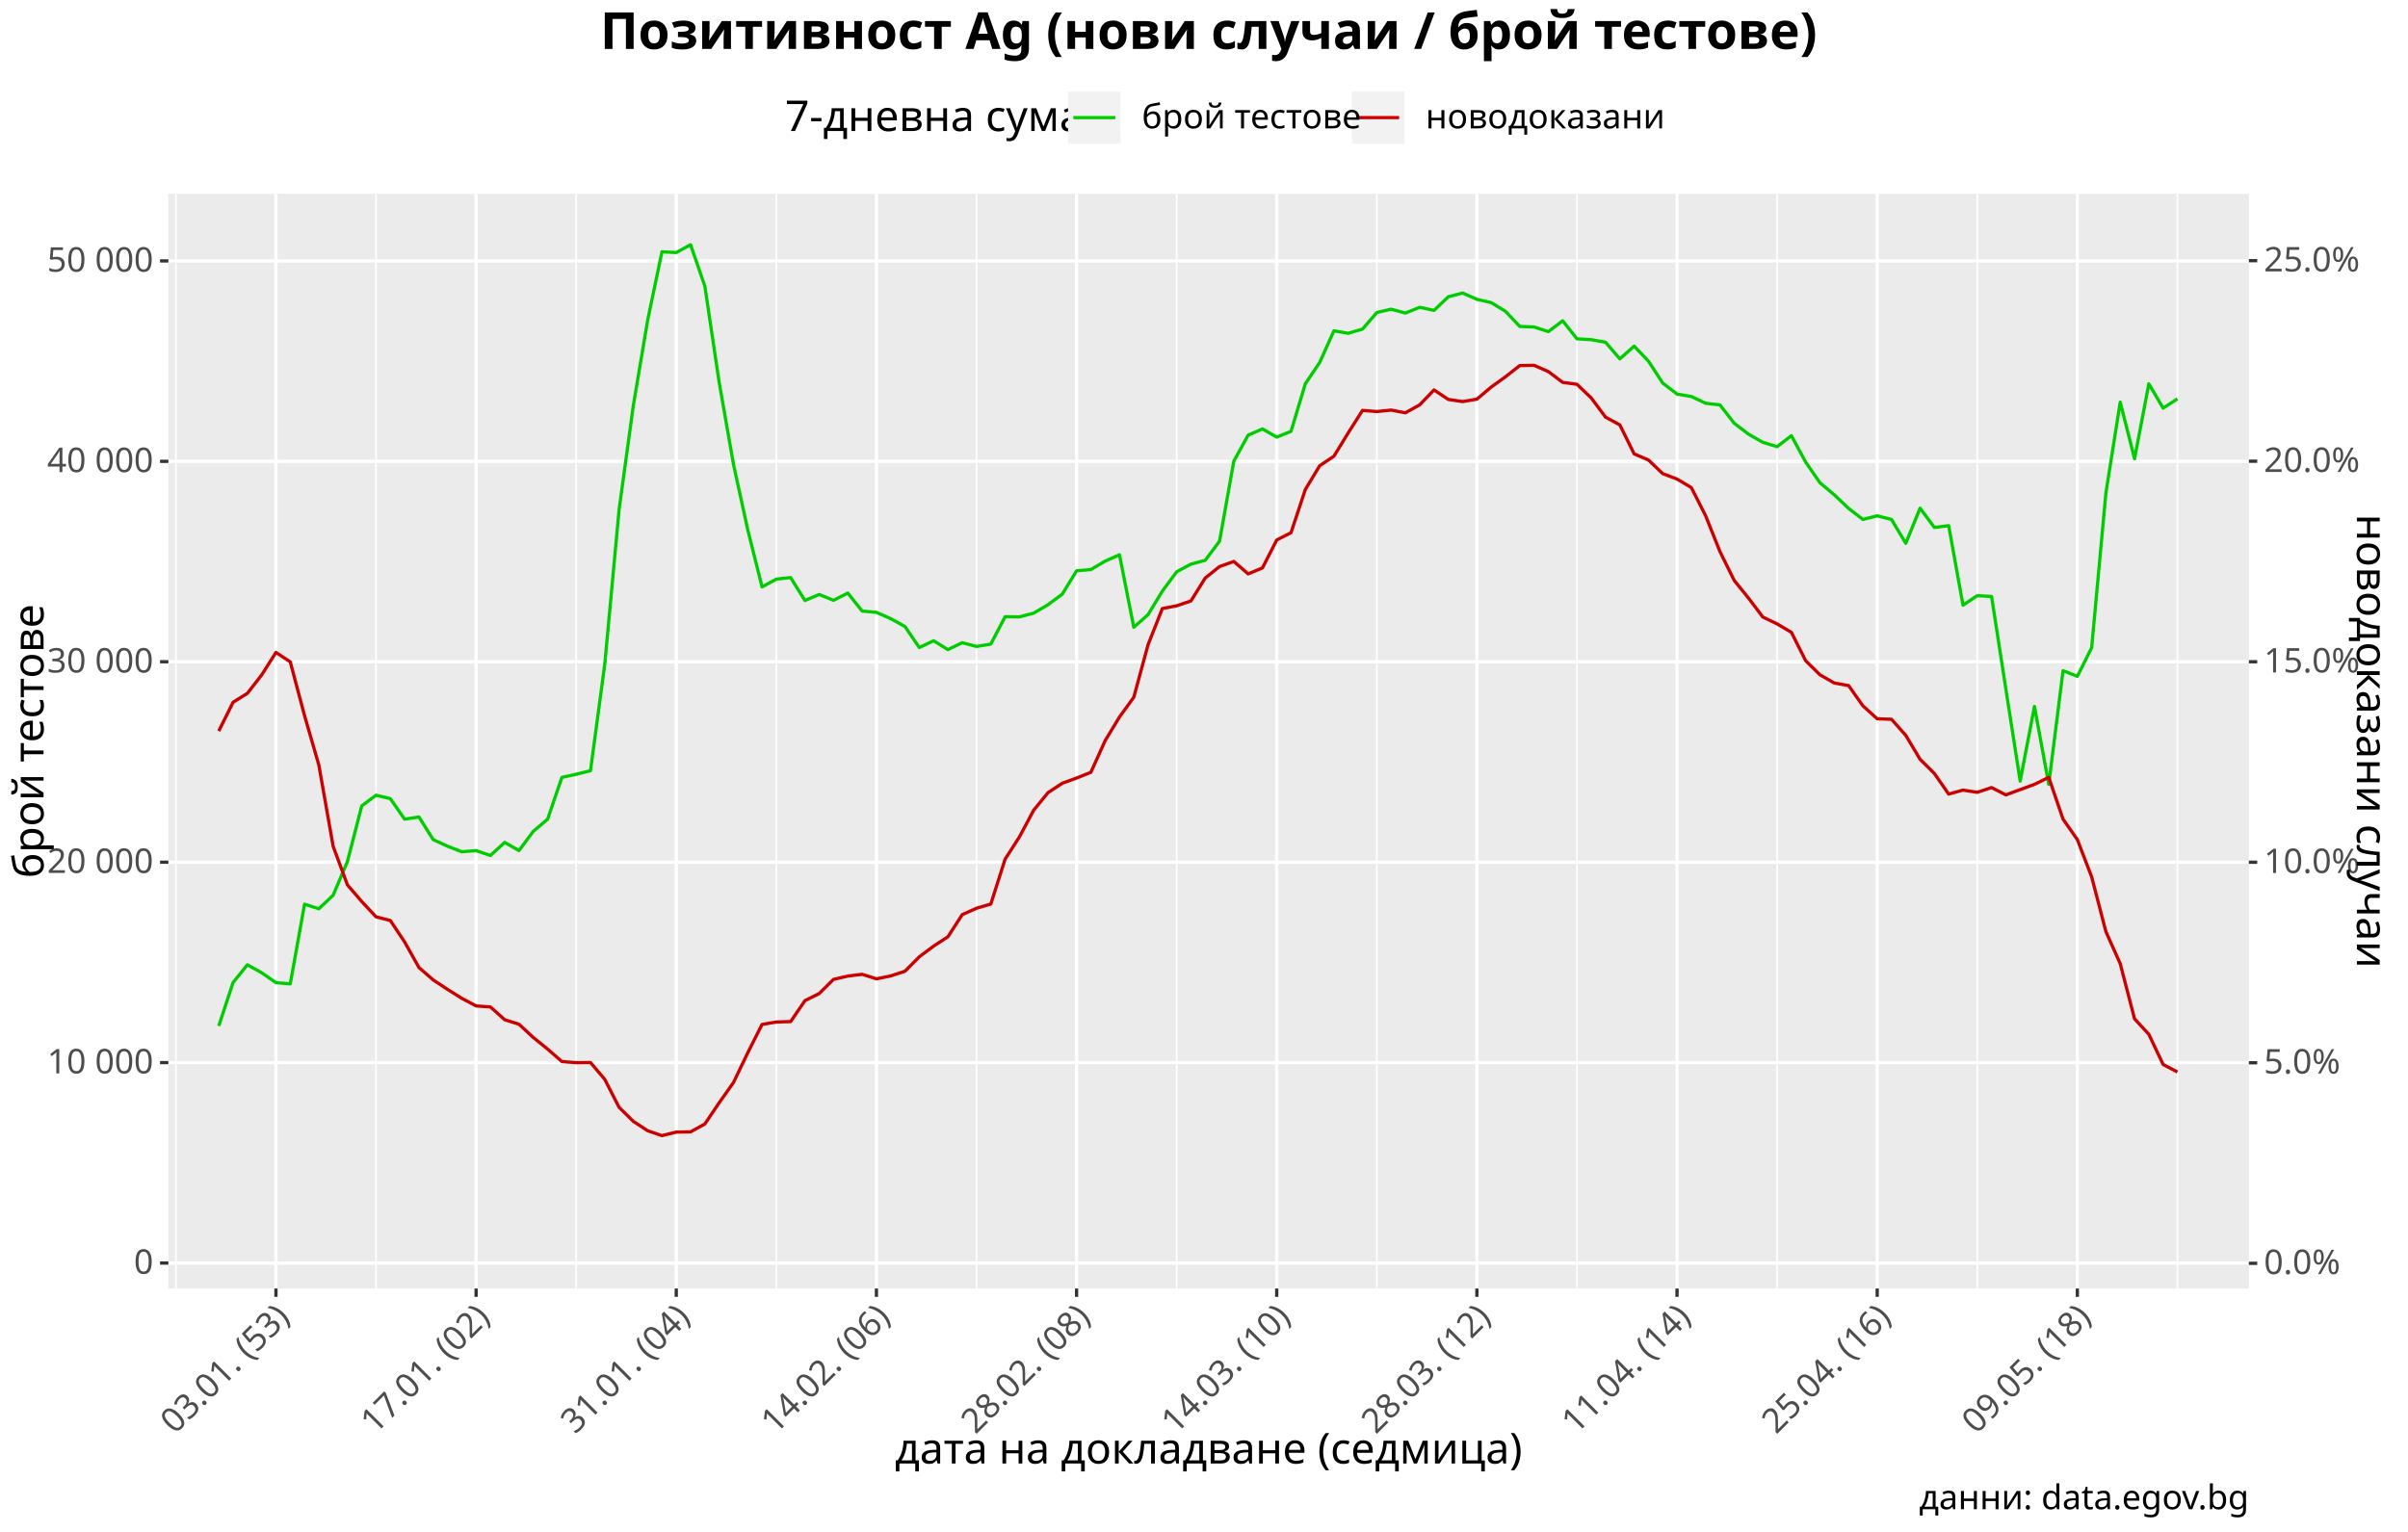
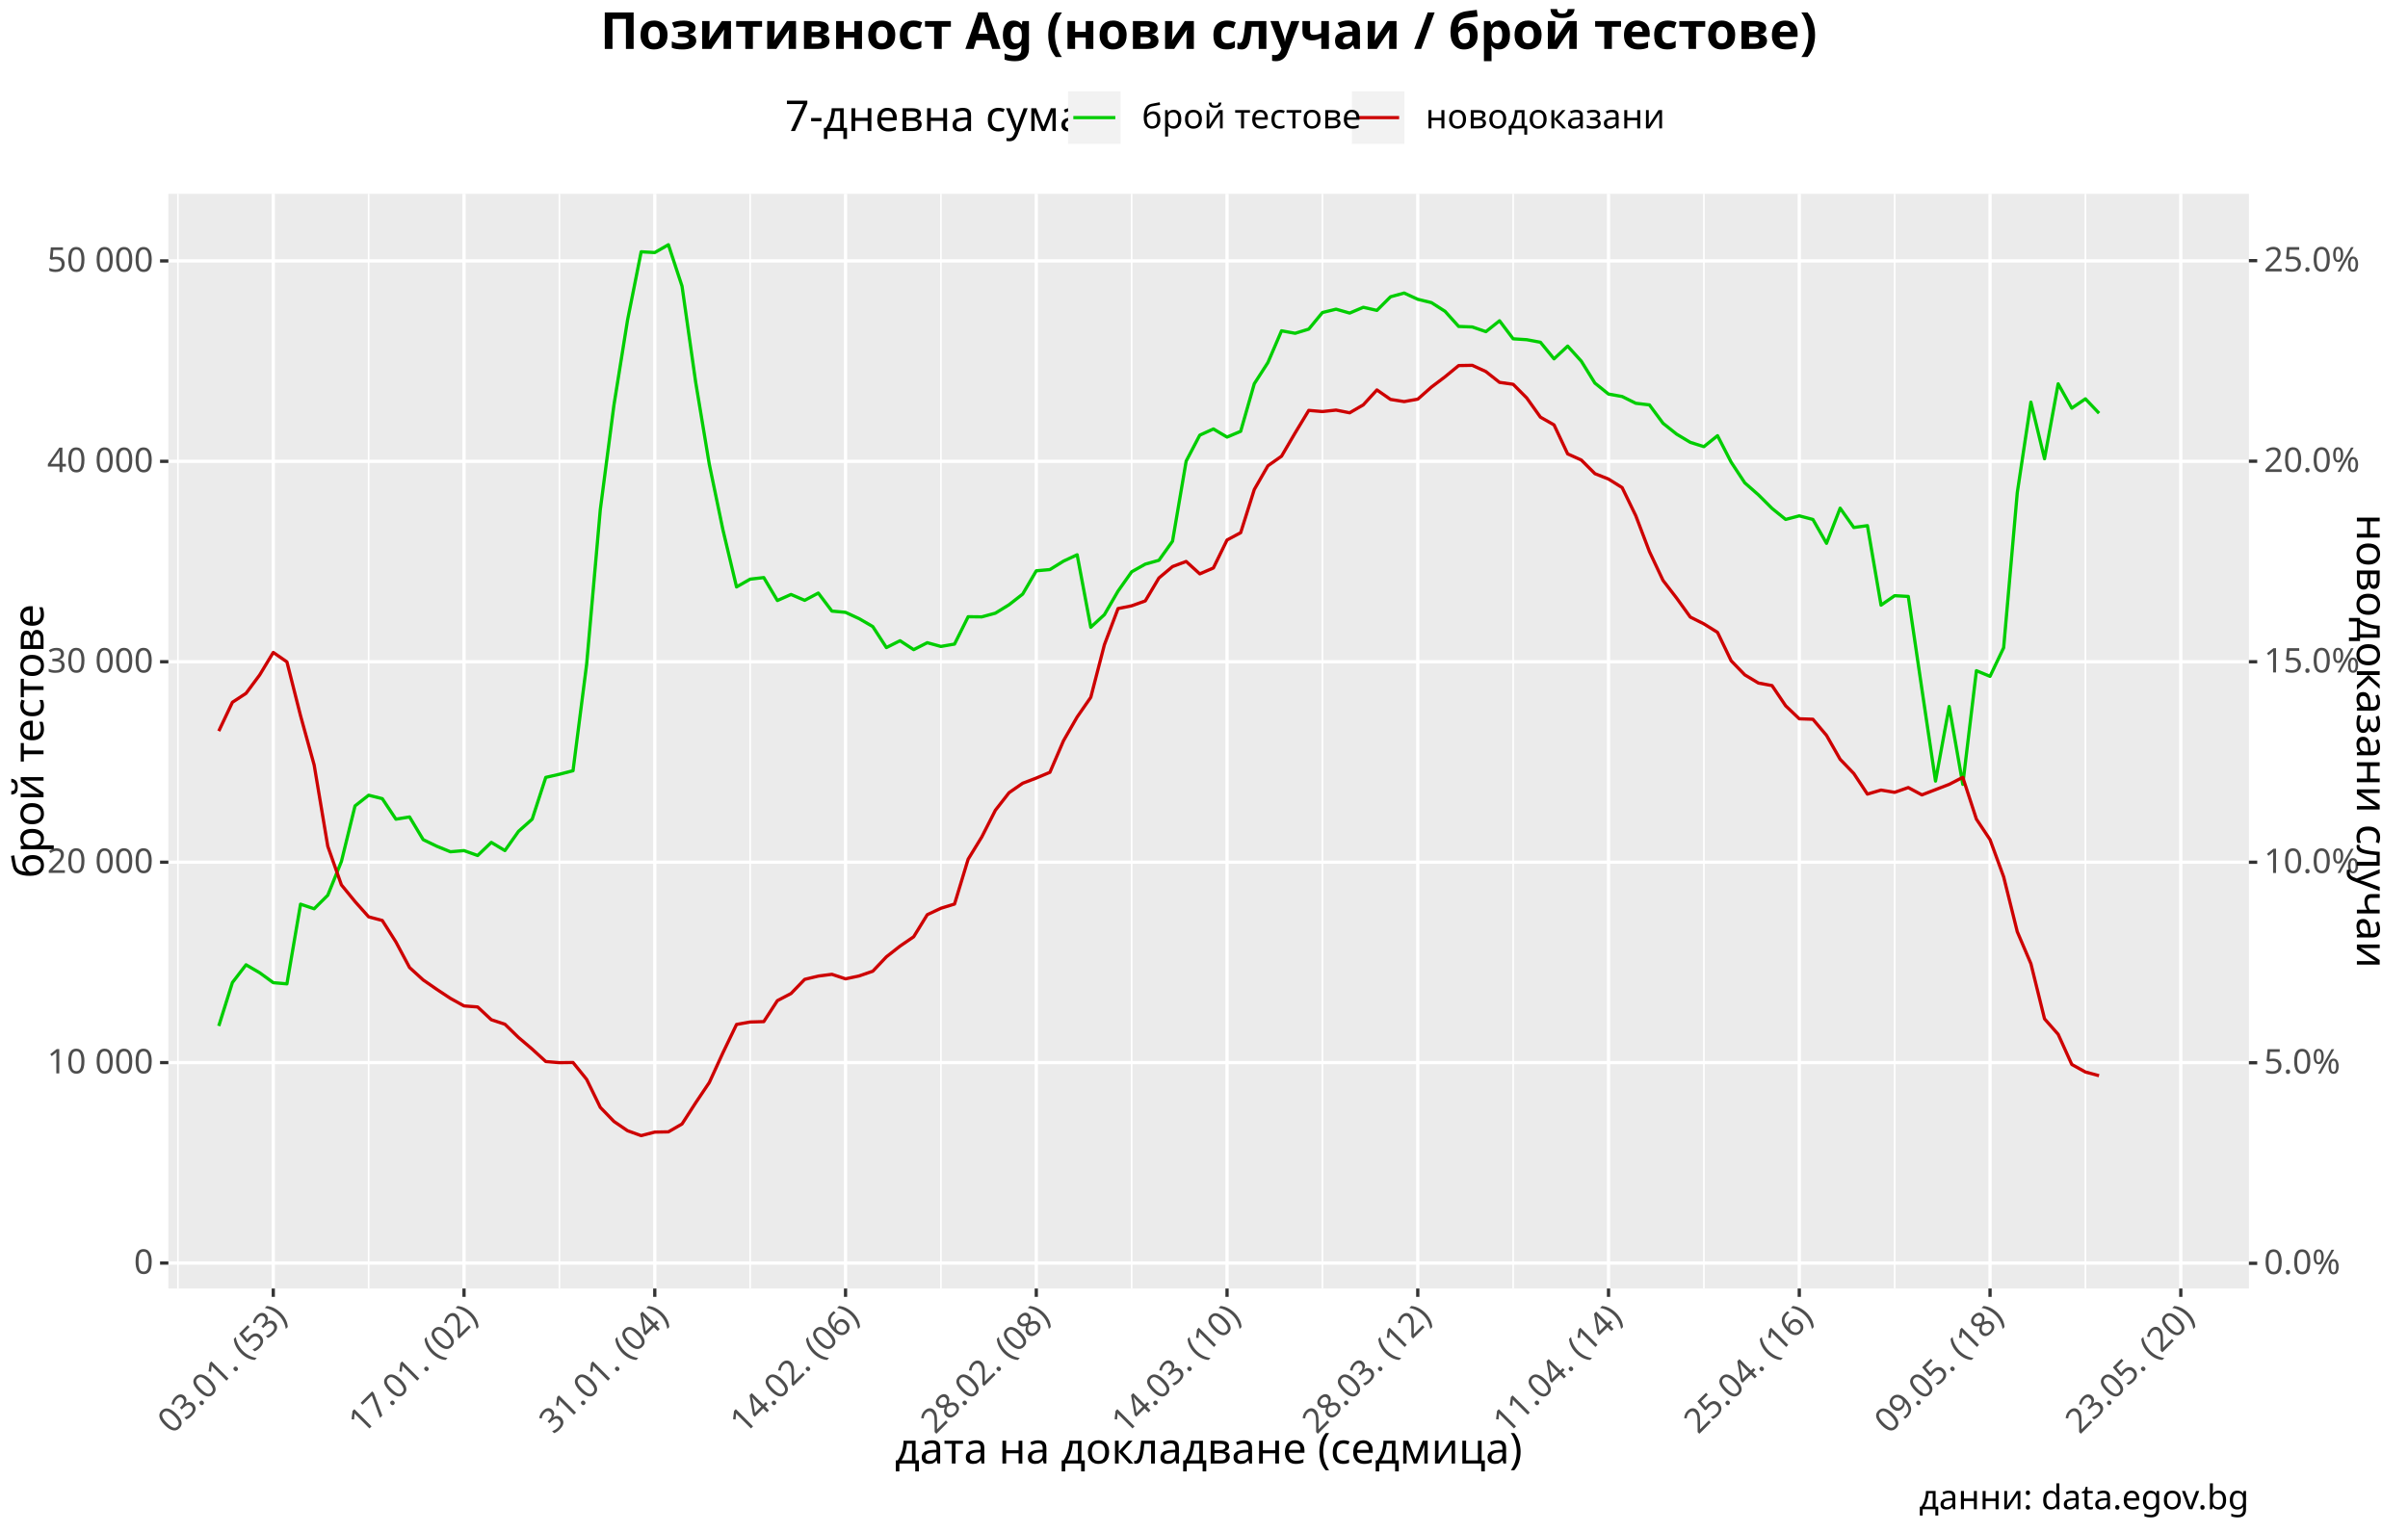
<svg xmlns="http://www.w3.org/2000/svg" class="svglite" viewBox="0 0 792.00 504.00">
  <defs>
    <style type="text/css">
    .svglite line, .svglite polyline, .svglite polygon, .svglite path, .svglite rect, .svglite circle {
      fill: none;
      stroke: #000000;
      stroke-linecap: round;
      stroke-linejoin: round;
      stroke-miterlimit: 10.00;
    }
  </style>
  </defs>
  <rect width="100%" height="100%" style="stroke: none; fill: #FFFFFF;" />
  <defs>
    <clipPath id="cpMC4wMHw3OTIuMDB8MC4wMHw1MDQuMDA=">
      <rect x="0.00" y="0.00" width="792.00" height="504.00" />
    </clipPath>
  </defs>
  <g clip-path="url(#cpMC4wMHw3OTIuMDB8MC4wMHw1MDQuMDA=)">
    <rect x="-0" y="-0" width="792.00" height="504.00" style="stroke-width: 1.07; stroke: #FFFFFF; fill: #FFFFFF;" />
  </g>
  <defs>
    <clipPath id="cpNTUuMzh8NzM5LjY3fDYzLjc3fDQyMy45Mg==">
      <rect x="55.38" y="63.77" width="684.30" height="360.15" />
    </clipPath>
  </defs>
  <g clip-path="url(#cpNTUuMzh8NzM5LjY3fDYzLjc3fDQyMy45Mg==)">
    <rect x="55.38" y="63.77" width="684.30" height="360.15" style="stroke-width: 1.07; stroke: none; fill: #EBEBEB;" />
-     <polyline points="57.85,423.92 57.85,63.77 " style="stroke-width: 0.53; stroke: #FFFFFF; stroke-linecap: butt;" />
-     <polyline points="123.68,423.92 123.68,63.77 " style="stroke-width: 0.53; stroke: #FFFFFF; stroke-linecap: butt;" />
-     <polyline points="189.51,423.92 189.51,63.77 " style="stroke-width: 0.53; stroke: #FFFFFF; stroke-linecap: butt;" />
-     <polyline points="255.34,423.92 255.34,63.77 " style="stroke-width: 0.53; stroke: #FFFFFF; stroke-linecap: butt;" />
-     <polyline points="321.17,423.92 321.17,63.77 " style="stroke-width: 0.53; stroke: #FFFFFF; stroke-linecap: butt;" />
-     <polyline points="387.01,423.92 387.01,63.77 " style="stroke-width: 0.53; stroke: #FFFFFF; stroke-linecap: butt;" />
-     <polyline points="452.84,423.92 452.84,63.77 " style="stroke-width: 0.53; stroke: #FFFFFF; stroke-linecap: butt;" />
-     <polyline points="518.67,423.92 518.67,63.77 " style="stroke-width: 0.53; stroke: #FFFFFF; stroke-linecap: butt;" />
-     <polyline points="584.50,423.92 584.50,63.77 " style="stroke-width: 0.53; stroke: #FFFFFF; stroke-linecap: butt;" />
-     <polyline points="650.33,423.92 650.33,63.77 " style="stroke-width: 0.53; stroke: #FFFFFF; stroke-linecap: butt;" />
-     <polyline points="716.16,423.92 716.16,63.77 " style="stroke-width: 0.53; stroke: #FFFFFF; stroke-linecap: butt;" />
+     <polyline points="58.52,423.92 58.52,63.77 " style="stroke-width: 0.53; stroke: #FFFFFF; stroke-linecap: butt;" />
+     <polyline points="121.25,423.92 121.25,63.77 " style="stroke-width: 0.53; stroke: #FFFFFF; stroke-linecap: butt;" />
+     <polyline points="183.99,423.92 183.99,63.77 " style="stroke-width: 0.53; stroke: #FFFFFF; stroke-linecap: butt;" />
+     <polyline points="246.73,423.92 246.73,63.77 " style="stroke-width: 0.53; stroke: #FFFFFF; stroke-linecap: butt;" />
+     <polyline points="309.47,423.92 309.47,63.77 " style="stroke-width: 0.53; stroke: #FFFFFF; stroke-linecap: butt;" />
+     <polyline points="372.21,423.92 372.21,63.77 " style="stroke-width: 0.53; stroke: #FFFFFF; stroke-linecap: butt;" />
+     <polyline points="434.95,423.92 434.95,63.77 " style="stroke-width: 0.53; stroke: #FFFFFF; stroke-linecap: butt;" />
+     <polyline points="497.68,423.92 497.68,63.77 " style="stroke-width: 0.53; stroke: #FFFFFF; stroke-linecap: butt;" />
+     <polyline points="560.42,423.92 560.42,63.77 " style="stroke-width: 0.53; stroke: #FFFFFF; stroke-linecap: butt;" />
+     <polyline points="623.16,423.92 623.16,63.77 " style="stroke-width: 0.53; stroke: #FFFFFF; stroke-linecap: butt;" />
+     <polyline points="685.90,423.92 685.90,63.77 " style="stroke-width: 0.53; stroke: #FFFFFF; stroke-linecap: butt;" />
    <polyline points="55.38,415.54 739.67,415.54 " style="stroke-width: 1.07; stroke: #FFFFFF; stroke-linecap: butt;" />
    <polyline points="55.38,349.60 739.67,349.60 " style="stroke-width: 1.07; stroke: #FFFFFF; stroke-linecap: butt;" />
    <polyline points="55.38,283.66 739.67,283.66 " style="stroke-width: 1.07; stroke: #FFFFFF; stroke-linecap: butt;" />
    <polyline points="55.38,217.72 739.67,217.72 " style="stroke-width: 1.07; stroke: #FFFFFF; stroke-linecap: butt;" />
    <polyline points="55.38,151.78 739.67,151.78 " style="stroke-width: 1.07; stroke: #FFFFFF; stroke-linecap: butt;" />
    <polyline points="55.38,85.84 739.67,85.84 " style="stroke-width: 1.07; stroke: #FFFFFF; stroke-linecap: butt;" />
-     <polyline points="90.76,423.92 90.76,63.77 " style="stroke-width: 1.07; stroke: #FFFFFF; stroke-linecap: butt;" />
-     <polyline points="156.59,423.92 156.59,63.77 " style="stroke-width: 1.07; stroke: #FFFFFF; stroke-linecap: butt;" />
-     <polyline points="222.43,423.92 222.43,63.77 " style="stroke-width: 1.07; stroke: #FFFFFF; stroke-linecap: butt;" />
-     <polyline points="288.26,423.92 288.26,63.77 " style="stroke-width: 1.07; stroke: #FFFFFF; stroke-linecap: butt;" />
-     <polyline points="354.09,423.92 354.09,63.77 " style="stroke-width: 1.07; stroke: #FFFFFF; stroke-linecap: butt;" />
-     <polyline points="419.92,423.92 419.92,63.77 " style="stroke-width: 1.07; stroke: #FFFFFF; stroke-linecap: butt;" />
-     <polyline points="485.75,423.92 485.75,63.77 " style="stroke-width: 1.07; stroke: #FFFFFF; stroke-linecap: butt;" />
-     <polyline points="551.58,423.92 551.58,63.77 " style="stroke-width: 1.07; stroke: #FFFFFF; stroke-linecap: butt;" />
-     <polyline points="617.42,423.92 617.42,63.77 " style="stroke-width: 1.07; stroke: #FFFFFF; stroke-linecap: butt;" />
-     <polyline points="683.25,423.92 683.25,63.77 " style="stroke-width: 1.07; stroke: #FFFFFF; stroke-linecap: butt;" />
-     <polyline points="71.95,337.54 76.66,323.25 81.36,317.42 86.06,320.03 90.76,323.30 95.47,323.69 100.17,297.47 104.87,298.99 109.57,294.53 114.27,283.43 118.98,265.14 123.68,261.63 128.38,262.76 133.08,269.51 137.79,268.78 142.49,276.24 147.19,278.41 151.89,280.23 156.59,279.85 161.30,281.46 166.00,277.15 170.70,279.84 175.40,273.50 180.11,269.51 184.81,255.76 189.51,254.73 194.21,253.57 198.91,218.53 203.62,167.68 208.32,133.31 213.02,105.33 217.72,82.84 222.43,83.09 227.13,80.52 231.83,94.15 236.53,125.75 241.24,152.74 245.94,174.30 250.64,193.10 255.34,190.54 260.04,190.02 264.75,197.57 269.45,195.58 274.15,197.51 278.85,195.12 283.56,201.05 288.26,201.46 292.96,203.54 297.66,206.14 302.36,213.05 307.07,210.80 311.77,213.73 316.47,211.45 321.17,212.68 325.88,211.90 330.58,202.90 335.28,202.95 339.98,201.73 344.68,198.96 349.39,195.46 354.09,187.79 358.79,187.39 363.49,184.61 368.20,182.52 372.90,206.36 377.60,202.22 382.30,194.47 387.01,188.12 391.71,185.60 396.41,184.34 401.11,178.05 405.81,151.71 410.52,143.17 415.22,141.13 419.92,143.80 424.62,141.91 429.33,126.25 434.03,119.28 438.73,108.84 443.43,109.65 448.13,108.28 452.84,102.82 457.54,101.72 462.24,103.00 466.94,101.10 471.65,102.12 476.35,97.64 481.05,96.41 485.75,98.47 490.45,99.56 495.16,102.42 499.86,107.40 504.56,107.57 509.26,109.11 513.97,105.54 518.67,111.47 523.37,111.76 528.07,112.60 532.77,118.06 537.48,113.87 542.18,118.82 546.88,126.04 551.58,129.65 556.29,130.45 560.99,132.68 565.69,133.21 570.39,139.26 575.10,142.84 579.80,145.53 584.50,146.95 589.20,143.34 593.90,152.05 598.61,158.86 603.31,162.80 608.01,167.27 612.71,170.89 617.42,169.71 622.12,170.90 626.82,178.75 631.52,167.19 636.22,173.54 640.93,172.94 645.63,199.09 650.33,195.98 655.03,196.23 659.74,226.74 664.44,256.98 669.14,232.43 673.84,258.05 678.54,220.66 683.25,222.52 687.95,213.10 692.65,162.08 697.35,132.31 702.06,150.92 706.76,126.28 711.46,134.28 716.16,131.22 " style="stroke-width: 1.07; stroke: #00CD00; stroke-linecap: butt;" />
-     <polyline points="71.95,240.52 76.66,231.05 81.36,228.11 86.06,222.07 90.76,214.65 95.47,217.76 100.17,235.47 104.87,251.69 109.57,278.43 114.27,291.13 118.98,296.61 123.68,301.64 128.38,302.84 133.08,309.91 137.79,318.31 142.49,322.40 147.19,325.50 151.89,328.46 156.59,330.95 161.30,331.29 166.00,335.49 170.70,336.97 175.40,341.34 180.11,345.15 184.81,349.25 189.51,349.62 194.21,349.56 198.91,355.11 203.62,364.32 208.32,368.95 213.02,372.01 217.72,373.62 222.43,372.46 227.13,372.38 231.83,369.79 236.53,362.82 241.24,356.15 245.94,346.37 250.64,337.04 255.34,336.24 260.04,336.11 264.75,329.21 269.45,326.87 274.15,322.21 278.85,321.13 283.56,320.55 288.26,322.04 292.96,321.08 297.66,319.53 302.36,314.79 307.07,311.27 311.77,308.20 316.47,300.92 321.17,298.82 325.88,297.43 330.58,282.67 335.28,275.36 339.98,266.56 344.68,260.80 349.39,257.69 354.09,255.98 358.79,254.09 363.49,243.68 368.20,235.89 372.90,229.42 377.60,212.12 382.30,200.22 387.01,199.31 391.71,197.70 396.41,190.16 401.11,186.40 405.81,184.72 410.52,188.80 415.22,186.86 419.92,177.65 424.62,175.26 429.33,161.05 434.03,153.25 438.73,150.09 443.43,142.43 448.13,135.02 452.84,135.40 457.54,134.92 462.24,135.81 466.94,133.20 471.65,128.29 476.35,131.41 481.05,132.12 485.75,131.32 490.45,127.35 495.16,123.96 499.86,120.27 504.56,120.19 509.26,122.25 513.97,125.80 518.67,126.43 523.37,130.94 528.07,137.24 532.77,139.79 537.48,149.33 542.18,151.34 546.88,155.83 551.58,157.61 556.29,160.42 560.99,169.69 565.69,181.46 570.39,190.97 575.10,196.79 579.80,203.01 584.50,205.26 589.20,208.05 593.90,217.39 598.61,222.03 603.31,224.72 608.01,225.56 612.71,232.21 617.42,236.48 622.12,236.64 626.82,241.95 631.52,249.81 636.22,254.48 640.93,261.26 645.63,259.94 650.33,260.68 655.03,259.11 659.74,261.52 664.44,259.79 669.14,258.06 673.84,255.75 678.54,269.50 683.25,276.24 687.95,288.48 692.65,306.54 697.35,317.05 702.06,335.19 706.76,340.29 711.46,350.21 716.16,352.69 " style="stroke-width: 1.07; stroke: #CD0000; stroke-linecap: butt;" />
+     <polyline points="89.88,423.92 89.88,63.77 " style="stroke-width: 1.07; stroke: #FFFFFF; stroke-linecap: butt;" />
+     <polyline points="152.62,423.92 152.62,63.77 " style="stroke-width: 1.07; stroke: #FFFFFF; stroke-linecap: butt;" />
+     <polyline points="215.36,423.92 215.36,63.77 " style="stroke-width: 1.07; stroke: #FFFFFF; stroke-linecap: butt;" />
+     <polyline points="278.10,423.92 278.10,63.77 " style="stroke-width: 1.07; stroke: #FFFFFF; stroke-linecap: butt;" />
+     <polyline points="340.84,423.92 340.84,63.77 " style="stroke-width: 1.07; stroke: #FFFFFF; stroke-linecap: butt;" />
+     <polyline points="403.58,423.92 403.58,63.77 " style="stroke-width: 1.07; stroke: #FFFFFF; stroke-linecap: butt;" />
+     <polyline points="466.31,423.92 466.31,63.77 " style="stroke-width: 1.07; stroke: #FFFFFF; stroke-linecap: butt;" />
+     <polyline points="529.05,423.92 529.05,63.77 " style="stroke-width: 1.07; stroke: #FFFFFF; stroke-linecap: butt;" />
+     <polyline points="591.79,423.92 591.79,63.77 " style="stroke-width: 1.07; stroke: #FFFFFF; stroke-linecap: butt;" />
+     <polyline points="654.53,423.92 654.53,63.77 " style="stroke-width: 1.07; stroke: #FFFFFF; stroke-linecap: butt;" />
+     <polyline points="717.27,423.92 717.27,63.77 " style="stroke-width: 1.07; stroke: #FFFFFF; stroke-linecap: butt;" />
+     <polyline points="71.96,337.54 76.44,323.25 80.92,317.42 85.40,320.03 89.88,323.30 94.37,323.69 98.85,297.47 103.33,298.99 107.81,294.53 112.29,283.43 116.77,265.14 121.25,261.63 125.74,262.76 130.22,269.51 134.70,268.78 139.18,276.24 143.66,278.41 148.14,280.23 152.62,279.85 157.10,281.46 161.59,277.15 166.07,279.84 170.55,273.50 175.03,269.51 179.51,255.76 183.99,254.73 188.47,253.57 192.95,218.53 197.44,167.68 201.92,133.31 206.40,105.33 210.88,82.84 215.36,83.09 219.84,80.52 224.32,94.15 228.81,125.75 233.29,152.74 237.77,174.30 242.25,193.10 246.73,190.54 251.21,190.02 255.69,197.57 260.17,195.58 264.66,197.51 269.14,195.12 273.62,201.05 278.10,201.46 282.58,203.54 287.06,206.14 291.54,213.05 296.02,210.80 300.51,213.73 304.99,211.45 309.47,212.68 313.95,211.90 318.43,202.90 322.91,202.95 327.39,201.73 331.88,198.96 336.36,195.46 340.84,187.79 345.32,187.39 349.80,184.61 354.28,182.52 358.76,206.36 363.24,202.22 367.73,194.47 372.21,188.12 376.69,185.60 381.17,184.34 385.65,178.05 390.13,151.71 394.61,143.17 399.09,141.13 403.58,143.80 408.06,141.91 412.54,126.25 417.02,119.28 421.50,108.84 425.98,109.65 430.46,108.28 434.95,102.82 439.43,101.72 443.91,103.00 448.39,101.10 452.87,102.12 457.35,97.64 461.83,96.41 466.31,98.47 470.80,99.56 475.28,102.42 479.76,107.40 484.24,107.57 488.72,109.11 493.20,105.54 497.68,111.47 502.16,111.76 506.65,112.60 511.13,118.06 515.61,113.87 520.09,118.82 524.57,126.04 529.05,129.65 533.53,130.45 538.02,132.68 542.50,133.21 546.98,139.26 551.46,142.84 555.94,145.53 560.42,146.95 564.90,143.34 569.38,152.05 573.87,158.86 578.35,162.80 582.83,167.27 587.31,170.89 591.79,169.71 596.27,170.90 600.75,178.75 605.23,167.19 609.72,173.54 614.20,172.94 618.68,199.09 623.16,195.98 627.64,196.23 632.12,226.74 636.60,256.98 641.09,232.43 645.57,258.05 650.05,220.66 654.53,222.52 659.01,213.10 663.49,162.08 667.97,132.31 672.45,150.92 676.94,126.28 681.42,134.28 685.90,131.22 690.38,135.95 " style="stroke-width: 1.07; stroke: #00CD00; stroke-linecap: butt;" />
+     <polyline points="71.96,240.52 76.44,231.05 80.92,228.11 85.40,222.07 89.88,214.65 94.37,217.76 98.85,235.47 103.33,251.69 107.81,278.43 112.29,291.13 116.77,296.61 121.25,301.64 125.74,302.84 130.22,309.91 134.70,318.31 139.18,322.40 143.66,325.50 148.14,328.46 152.62,330.95 157.10,331.29 161.59,335.49 166.07,336.97 170.55,341.34 175.03,345.15 179.51,349.25 183.99,349.62 188.47,349.56 192.95,355.11 197.44,364.32 201.92,368.95 206.40,372.01 210.88,373.62 215.36,372.46 219.84,372.38 224.32,369.79 228.81,362.82 233.29,356.15 237.77,346.37 242.25,337.04 246.73,336.24 251.21,336.11 255.69,329.21 260.17,326.87 264.66,322.21 269.14,321.13 273.62,320.55 278.10,322.04 282.58,321.08 287.06,319.53 291.54,314.79 296.02,311.27 300.51,308.20 304.99,300.92 309.47,298.82 313.95,297.43 318.43,282.67 322.91,275.36 327.39,266.56 331.88,260.80 336.36,257.69 340.84,255.98 345.32,254.09 349.80,243.68 354.28,235.89 358.76,229.42 363.24,212.12 367.73,200.22 372.21,199.31 376.69,197.70 381.17,190.16 385.65,186.40 390.13,184.72 394.61,188.80 399.09,186.86 403.58,177.65 408.06,175.26 412.54,161.05 417.02,153.25 421.50,150.09 425.98,142.43 430.46,135.02 434.95,135.40 439.43,134.92 443.91,135.81 448.39,133.20 452.87,128.29 457.35,131.41 461.83,132.12 466.31,131.32 470.80,127.35 475.28,123.96 479.76,120.27 484.24,120.19 488.72,122.25 493.20,125.80 497.68,126.43 502.16,130.94 506.65,137.24 511.13,139.79 515.61,149.33 520.09,151.34 524.57,155.83 529.05,157.61 533.53,160.42 538.02,169.69 542.50,181.46 546.98,190.97 551.46,196.79 555.94,203.01 560.42,205.26 564.90,208.05 569.38,217.39 573.87,222.03 578.35,224.72 582.83,225.56 587.31,232.21 591.79,236.48 596.27,236.64 600.75,241.95 605.23,249.81 609.72,254.48 614.20,261.26 618.68,259.94 623.16,260.68 627.64,259.11 632.12,261.52 636.60,259.79 641.09,258.06 645.57,255.75 650.05,269.50 654.53,276.24 659.01,288.48 663.49,306.54 667.97,317.05 672.45,335.19 676.94,340.29 681.42,350.21 685.90,352.69 690.38,353.90 " style="stroke-width: 1.07; stroke: #CD0000; stroke-linecap: butt;" />
  </g>
  <g clip-path="url(#cpMC4wMHw3OTIuMDB8MC4wMHw1MDQuMDA=)">
    <text x="50.45" y="419.08" text-anchor="end" style="font-size: 11.20px; fill: #4D4D4D; font-family: Calibri;" textLength="5.67px" lengthAdjust="spacingAndGlyphs">0</text>
    <text x="50.45" y="353.14" text-anchor="end" style="font-size: 11.20px; fill: #4D4D4D; font-family: Calibri;" textLength="30.90px" lengthAdjust="spacingAndGlyphs">10 000</text>
    <text x="50.45" y="287.20" text-anchor="end" style="font-size: 11.20px; fill: #4D4D4D; font-family: Calibri;" textLength="30.90px" lengthAdjust="spacingAndGlyphs">20 000</text>
    <text x="50.45" y="221.26" text-anchor="end" style="font-size: 11.20px; fill: #4D4D4D; font-family: Calibri;" textLength="30.90px" lengthAdjust="spacingAndGlyphs">30 000</text>
    <text x="50.45" y="155.32" text-anchor="end" style="font-size: 11.20px; fill: #4D4D4D; font-family: Calibri;" textLength="30.90px" lengthAdjust="spacingAndGlyphs">40 000</text>
    <text x="50.45" y="89.38" text-anchor="end" style="font-size: 11.20px; fill: #4D4D4D; font-family: Calibri;" textLength="30.90px" lengthAdjust="spacingAndGlyphs">50 000</text>
    <polyline points="52.64,415.54 55.38,415.54 " style="stroke-width: 1.07; stroke: #333333; stroke-linecap: butt;" />
    <polyline points="52.64,349.60 55.38,349.60 " style="stroke-width: 1.07; stroke: #333333; stroke-linecap: butt;" />
    <polyline points="52.64,283.66 55.38,283.66 " style="stroke-width: 1.07; stroke: #333333; stroke-linecap: butt;" />
    <polyline points="52.64,217.72 55.38,217.72 " style="stroke-width: 1.07; stroke: #333333; stroke-linecap: butt;" />
    <polyline points="52.64,151.78 55.38,151.78 " style="stroke-width: 1.07; stroke: #333333; stroke-linecap: butt;" />
    <polyline points="52.64,85.84 55.38,85.84 " style="stroke-width: 1.07; stroke: #333333; stroke-linecap: butt;" />
    <polyline points="739.67,415.63 742.41,415.63 " style="stroke-width: 1.07; stroke: #333333; stroke-linecap: butt;" />
    <polyline points="739.67,349.65 742.41,349.65 " style="stroke-width: 1.07; stroke: #333333; stroke-linecap: butt;" />
    <polyline points="739.67,283.68 742.41,283.68 " style="stroke-width: 1.07; stroke: #333333; stroke-linecap: butt;" />
    <polyline points="739.67,217.71 742.41,217.71 " style="stroke-width: 1.07; stroke: #333333; stroke-linecap: butt;" />
    <polyline points="739.67,151.74 742.41,151.74 " style="stroke-width: 1.07; stroke: #333333; stroke-linecap: butt;" />
    <polyline points="739.67,85.76 742.41,85.76 " style="stroke-width: 1.07; stroke: #333333; stroke-linecap: butt;" />
    <text x="744.61" y="419.16" style="font-size: 11.20px; fill: #4D4D4D; font-family: Calibri;" textLength="22.17px" lengthAdjust="spacingAndGlyphs">0.0%</text>
    <text x="744.61" y="353.19" style="font-size: 11.20px; fill: #4D4D4D; font-family: Calibri;" textLength="22.17px" lengthAdjust="spacingAndGlyphs">5.0%</text>
    <text x="744.61" y="287.22" style="font-size: 11.20px; fill: #4D4D4D; font-family: Calibri;" textLength="27.84px" lengthAdjust="spacingAndGlyphs">10.0%</text>
    <text x="744.61" y="221.24" style="font-size: 11.20px; fill: #4D4D4D; font-family: Calibri;" textLength="27.84px" lengthAdjust="spacingAndGlyphs">15.0%</text>
    <text x="744.61" y="155.27" style="font-size: 11.20px; fill: #4D4D4D; font-family: Calibri;" textLength="27.84px" lengthAdjust="spacingAndGlyphs">20.0%</text>
    <text x="744.61" y="89.30" style="font-size: 11.20px; fill: #4D4D4D; font-family: Calibri;" textLength="27.84px" lengthAdjust="spacingAndGlyphs">25.0%</text>
-     <polyline points="90.76,426.66 90.76,423.92 " style="stroke-width: 1.07; stroke: #333333; stroke-linecap: butt;" />
-     <polyline points="156.59,426.66 156.59,423.92 " style="stroke-width: 1.07; stroke: #333333; stroke-linecap: butt;" />
-     <polyline points="222.43,426.66 222.43,423.92 " style="stroke-width: 1.07; stroke: #333333; stroke-linecap: butt;" />
-     <polyline points="288.26,426.66 288.26,423.92 " style="stroke-width: 1.07; stroke: #333333; stroke-linecap: butt;" />
-     <polyline points="354.09,426.66 354.09,423.92 " style="stroke-width: 1.07; stroke: #333333; stroke-linecap: butt;" />
-     <polyline points="419.92,426.66 419.92,423.92 " style="stroke-width: 1.07; stroke: #333333; stroke-linecap: butt;" />
-     <polyline points="485.75,426.66 485.75,423.92 " style="stroke-width: 1.07; stroke: #333333; stroke-linecap: butt;" />
-     <polyline points="551.58,426.66 551.58,423.92 " style="stroke-width: 1.07; stroke: #333333; stroke-linecap: butt;" />
-     <polyline points="617.42,426.66 617.42,423.92 " style="stroke-width: 1.07; stroke: #333333; stroke-linecap: butt;" />
-     <polyline points="683.25,426.66 683.25,423.92 " style="stroke-width: 1.07; stroke: #333333; stroke-linecap: butt;" />
-     <text transform="translate(95.76,433.85) rotate(-45)" text-anchor="end" style="font-size: 11.20px; fill: #4D4D4D; font-family: Calibri;" textLength="49.00px" lengthAdjust="spacingAndGlyphs">03.01. (53)</text>
-     <text transform="translate(161.59,433.85) rotate(-45)" text-anchor="end" style="font-size: 11.20px; fill: #4D4D4D; font-family: Calibri;" textLength="49.00px" lengthAdjust="spacingAndGlyphs">17.01. (02)</text>
-     <text transform="translate(227.43,433.85) rotate(-45)" text-anchor="end" style="font-size: 11.20px; fill: #4D4D4D; font-family: Calibri;" textLength="49.00px" lengthAdjust="spacingAndGlyphs">31.01. (04)</text>
-     <text transform="translate(293.26,433.85) rotate(-45)" text-anchor="end" style="font-size: 11.20px; fill: #4D4D4D; font-family: Calibri;" textLength="49.00px" lengthAdjust="spacingAndGlyphs">14.02. (06)</text>
-     <text transform="translate(359.09,433.85) rotate(-45)" text-anchor="end" style="font-size: 11.20px; fill: #4D4D4D; font-family: Calibri;" textLength="49.00px" lengthAdjust="spacingAndGlyphs">28.02. (08)</text>
-     <text transform="translate(424.92,433.85) rotate(-45)" text-anchor="end" style="font-size: 11.20px; fill: #4D4D4D; font-family: Calibri;" textLength="49.00px" lengthAdjust="spacingAndGlyphs">14.03. (10)</text>
-     <text transform="translate(490.75,433.85) rotate(-45)" text-anchor="end" style="font-size: 11.20px; fill: #4D4D4D; font-family: Calibri;" textLength="49.00px" lengthAdjust="spacingAndGlyphs">28.03. (12)</text>
-     <text transform="translate(556.58,433.85) rotate(-45)" text-anchor="end" style="font-size: 11.20px; fill: #4D4D4D; font-family: Calibri;" textLength="49.00px" lengthAdjust="spacingAndGlyphs">11.04. (14)</text>
-     <text transform="translate(622.42,433.85) rotate(-45)" text-anchor="end" style="font-size: 11.20px; fill: #4D4D4D; font-family: Calibri;" textLength="49.00px" lengthAdjust="spacingAndGlyphs">25.04. (16)</text>
-     <text transform="translate(688.25,433.85) rotate(-45)" text-anchor="end" style="font-size: 11.20px; fill: #4D4D4D; font-family: Calibri;" textLength="49.00px" lengthAdjust="spacingAndGlyphs">09.05. (18)</text>
+     <polyline points="89.88,426.66 89.88,423.92 " style="stroke-width: 1.07; stroke: #333333; stroke-linecap: butt;" />
+     <polyline points="152.62,426.66 152.62,423.92 " style="stroke-width: 1.07; stroke: #333333; stroke-linecap: butt;" />
+     <polyline points="215.36,426.66 215.36,423.92 " style="stroke-width: 1.07; stroke: #333333; stroke-linecap: butt;" />
+     <polyline points="278.10,426.66 278.10,423.92 " style="stroke-width: 1.07; stroke: #333333; stroke-linecap: butt;" />
+     <polyline points="340.84,426.66 340.84,423.92 " style="stroke-width: 1.07; stroke: #333333; stroke-linecap: butt;" />
+     <polyline points="403.58,426.66 403.58,423.92 " style="stroke-width: 1.07; stroke: #333333; stroke-linecap: butt;" />
+     <polyline points="466.31,426.66 466.31,423.92 " style="stroke-width: 1.07; stroke: #333333; stroke-linecap: butt;" />
+     <polyline points="529.05,426.66 529.05,423.92 " style="stroke-width: 1.07; stroke: #333333; stroke-linecap: butt;" />
+     <polyline points="591.79,426.66 591.79,423.92 " style="stroke-width: 1.07; stroke: #333333; stroke-linecap: butt;" />
+     <polyline points="654.53,426.66 654.53,423.92 " style="stroke-width: 1.07; stroke: #333333; stroke-linecap: butt;" />
+     <polyline points="717.27,426.66 717.27,423.92 " style="stroke-width: 1.07; stroke: #333333; stroke-linecap: butt;" />
+     <text transform="translate(94.88,433.85) rotate(-45)" text-anchor="end" style="font-size: 11.20px; fill: #4D4D4D; font-family: Calibri;" textLength="49.00px" lengthAdjust="spacingAndGlyphs">03.01. (53)</text>
+     <text transform="translate(157.62,433.85) rotate(-45)" text-anchor="end" style="font-size: 11.20px; fill: #4D4D4D; font-family: Calibri;" textLength="49.00px" lengthAdjust="spacingAndGlyphs">17.01. (02)</text>
+     <text transform="translate(220.36,433.85) rotate(-45)" text-anchor="end" style="font-size: 11.20px; fill: #4D4D4D; font-family: Calibri;" textLength="49.00px" lengthAdjust="spacingAndGlyphs">31.01. (04)</text>
+     <text transform="translate(283.10,433.85) rotate(-45)" text-anchor="end" style="font-size: 11.20px; fill: #4D4D4D; font-family: Calibri;" textLength="49.00px" lengthAdjust="spacingAndGlyphs">14.02. (06)</text>
+     <text transform="translate(345.84,433.85) rotate(-45)" text-anchor="end" style="font-size: 11.20px; fill: #4D4D4D; font-family: Calibri;" textLength="49.00px" lengthAdjust="spacingAndGlyphs">28.02. (08)</text>
+     <text transform="translate(408.58,433.85) rotate(-45)" text-anchor="end" style="font-size: 11.20px; fill: #4D4D4D; font-family: Calibri;" textLength="49.00px" lengthAdjust="spacingAndGlyphs">14.03. (10)</text>
+     <text transform="translate(471.31,433.85) rotate(-45)" text-anchor="end" style="font-size: 11.20px; fill: #4D4D4D; font-family: Calibri;" textLength="49.00px" lengthAdjust="spacingAndGlyphs">28.03. (12)</text>
+     <text transform="translate(534.05,433.85) rotate(-45)" text-anchor="end" style="font-size: 11.20px; fill: #4D4D4D; font-family: Calibri;" textLength="49.00px" lengthAdjust="spacingAndGlyphs">11.04. (14)</text>
+     <text transform="translate(596.79,433.85) rotate(-45)" text-anchor="end" style="font-size: 11.20px; fill: #4D4D4D; font-family: Calibri;" textLength="49.00px" lengthAdjust="spacingAndGlyphs">25.04. (16)</text>
+     <text transform="translate(659.53,433.85) rotate(-45)" text-anchor="end" style="font-size: 11.20px; fill: #4D4D4D; font-family: Calibri;" textLength="49.00px" lengthAdjust="spacingAndGlyphs">09.05. (18)</text>
+     <text transform="translate(722.27,433.85) rotate(-45)" text-anchor="end" style="font-size: 11.20px; fill: #4D4D4D; font-family: Calibri;" textLength="49.00px" lengthAdjust="spacingAndGlyphs">23.05. (20)</text>
    <text x="397.53" y="481.49" text-anchor="middle" style="font-size: 14.00px; font-family: Calibri;" textLength="181.99px" lengthAdjust="spacingAndGlyphs">дата на докладване (седмица)</text>
    <text transform="translate(14.32,243.84) rotate(-90)" text-anchor="middle" style="font-size: 14.00px; font-family: Calibri;" textLength="77.69px" lengthAdjust="spacingAndGlyphs">брой тестове</text>
    <text transform="translate(775.19,243.84) rotate(90)" text-anchor="middle" style="font-size: 14.00px; font-family: Calibri;" textLength="128.39px" lengthAdjust="spacingAndGlyphs">новодоказани случаи</text>
    <rect x="252.73" y="24.57" width="289.59" height="28.24" style="stroke-width: 1.07; stroke: none; fill: #FFFFFF;" />
    <text x="258.21" y="43.11" style="font-size: 14.00px; font-family: Calibri;" textLength="86.10px" lengthAdjust="spacingAndGlyphs">7-дневна сума</text>
    <rect x="351.29" y="30.05" width="17.28" height="17.28" style="stroke-width: 1.07; stroke: none; fill: #F2F2F2;" />
    <line x1="353.02" y1="38.69" x2="366.84" y2="38.69" style="stroke-width: 1.07; stroke: #00CD00; stroke-linecap: butt;" />
    <rect x="444.63" y="30.05" width="17.28" height="17.28" style="stroke-width: 1.07; stroke: none; fill: #F2F2F2;" />
    <line x1="446.35" y1="38.69" x2="460.18" y2="38.69" style="stroke-width: 1.07; stroke: #CD0000; stroke-linecap: butt;" />
    <text x="375.54" y="42.23" style="font-size: 11.20px; font-family: Calibri;" textLength="62.11px" lengthAdjust="spacingAndGlyphs">брой тестове</text>
    <text x="468.88" y="42.23" style="font-size: 11.20px; font-family: Calibri;" textLength="67.96px" lengthAdjust="spacingAndGlyphs">новодоказани</text>
    <text x="397.53" y="16.10" text-anchor="middle" style="font-size: 16.80px; font-weight: bold; font-family: Calibri;" textLength="326.91px" lengthAdjust="spacingAndGlyphs">Позитивност Ag (нови случаи / брой тестове)</text>
    <text x="739.67" y="496.53" text-anchor="end" style="font-size: 11.20px; font-family: Calibri;" textLength="94.05px" lengthAdjust="spacingAndGlyphs">данни: data.egov.bg</text>
  </g>
</svg>
